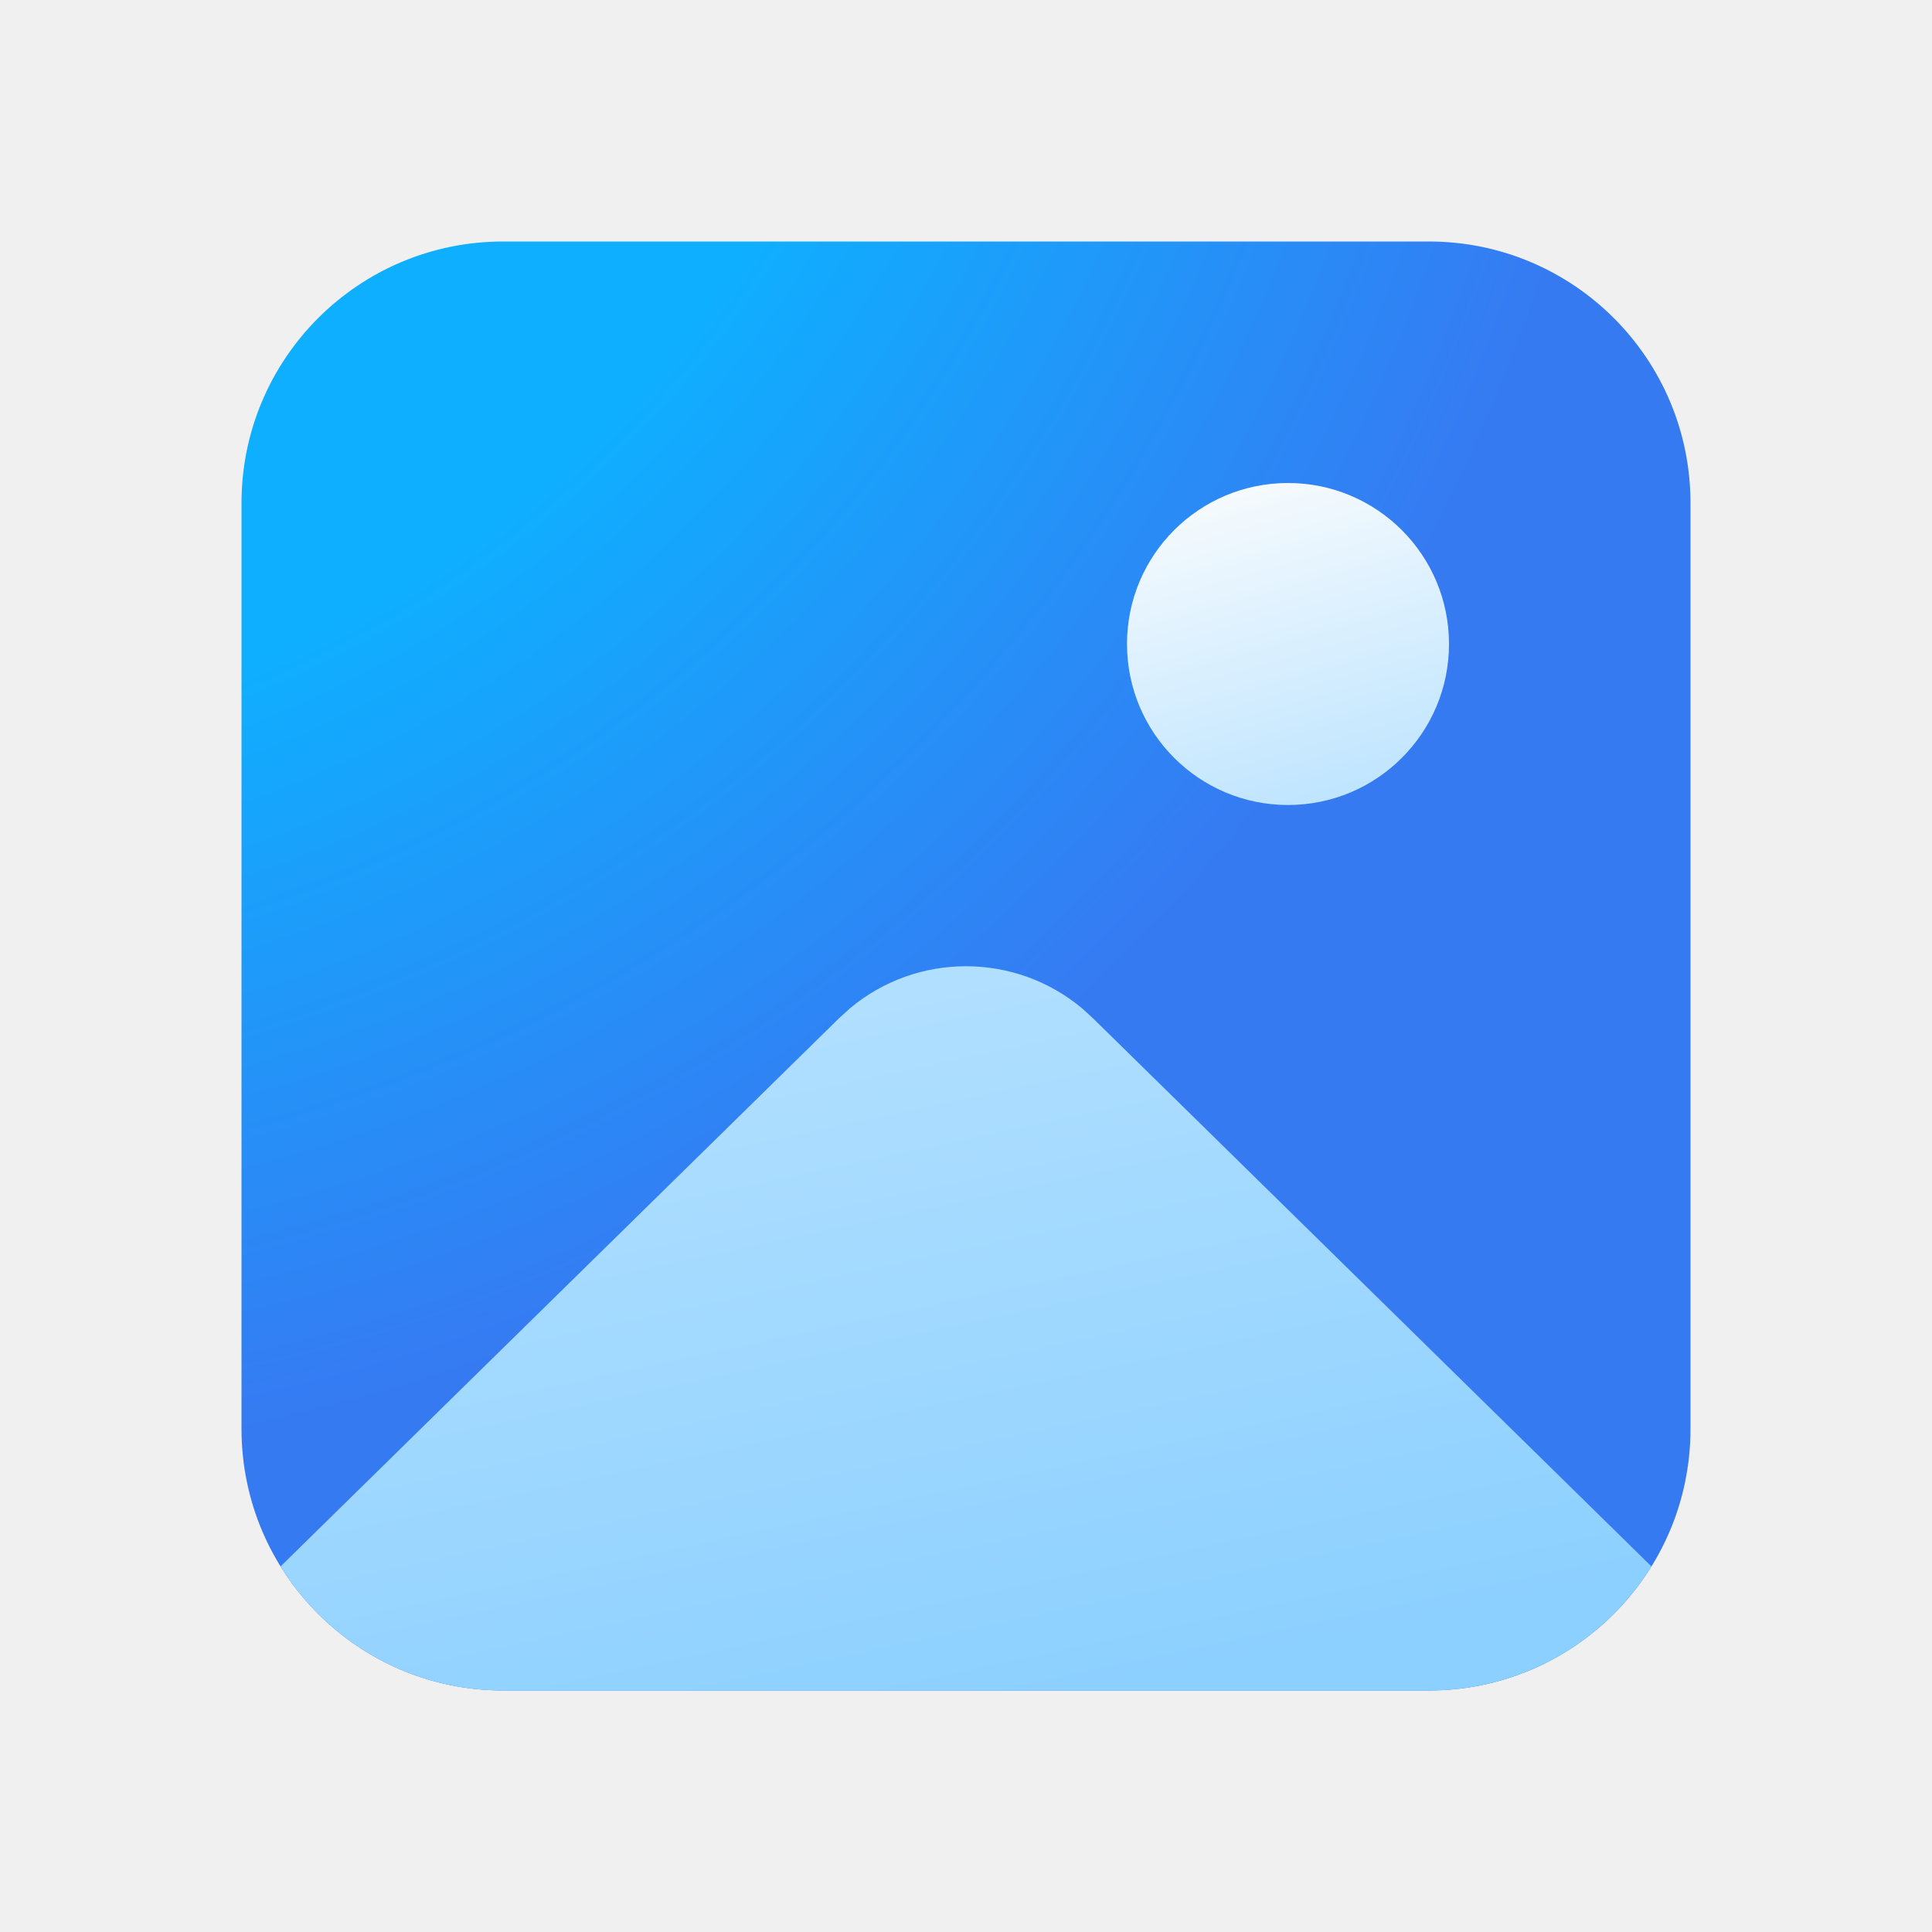
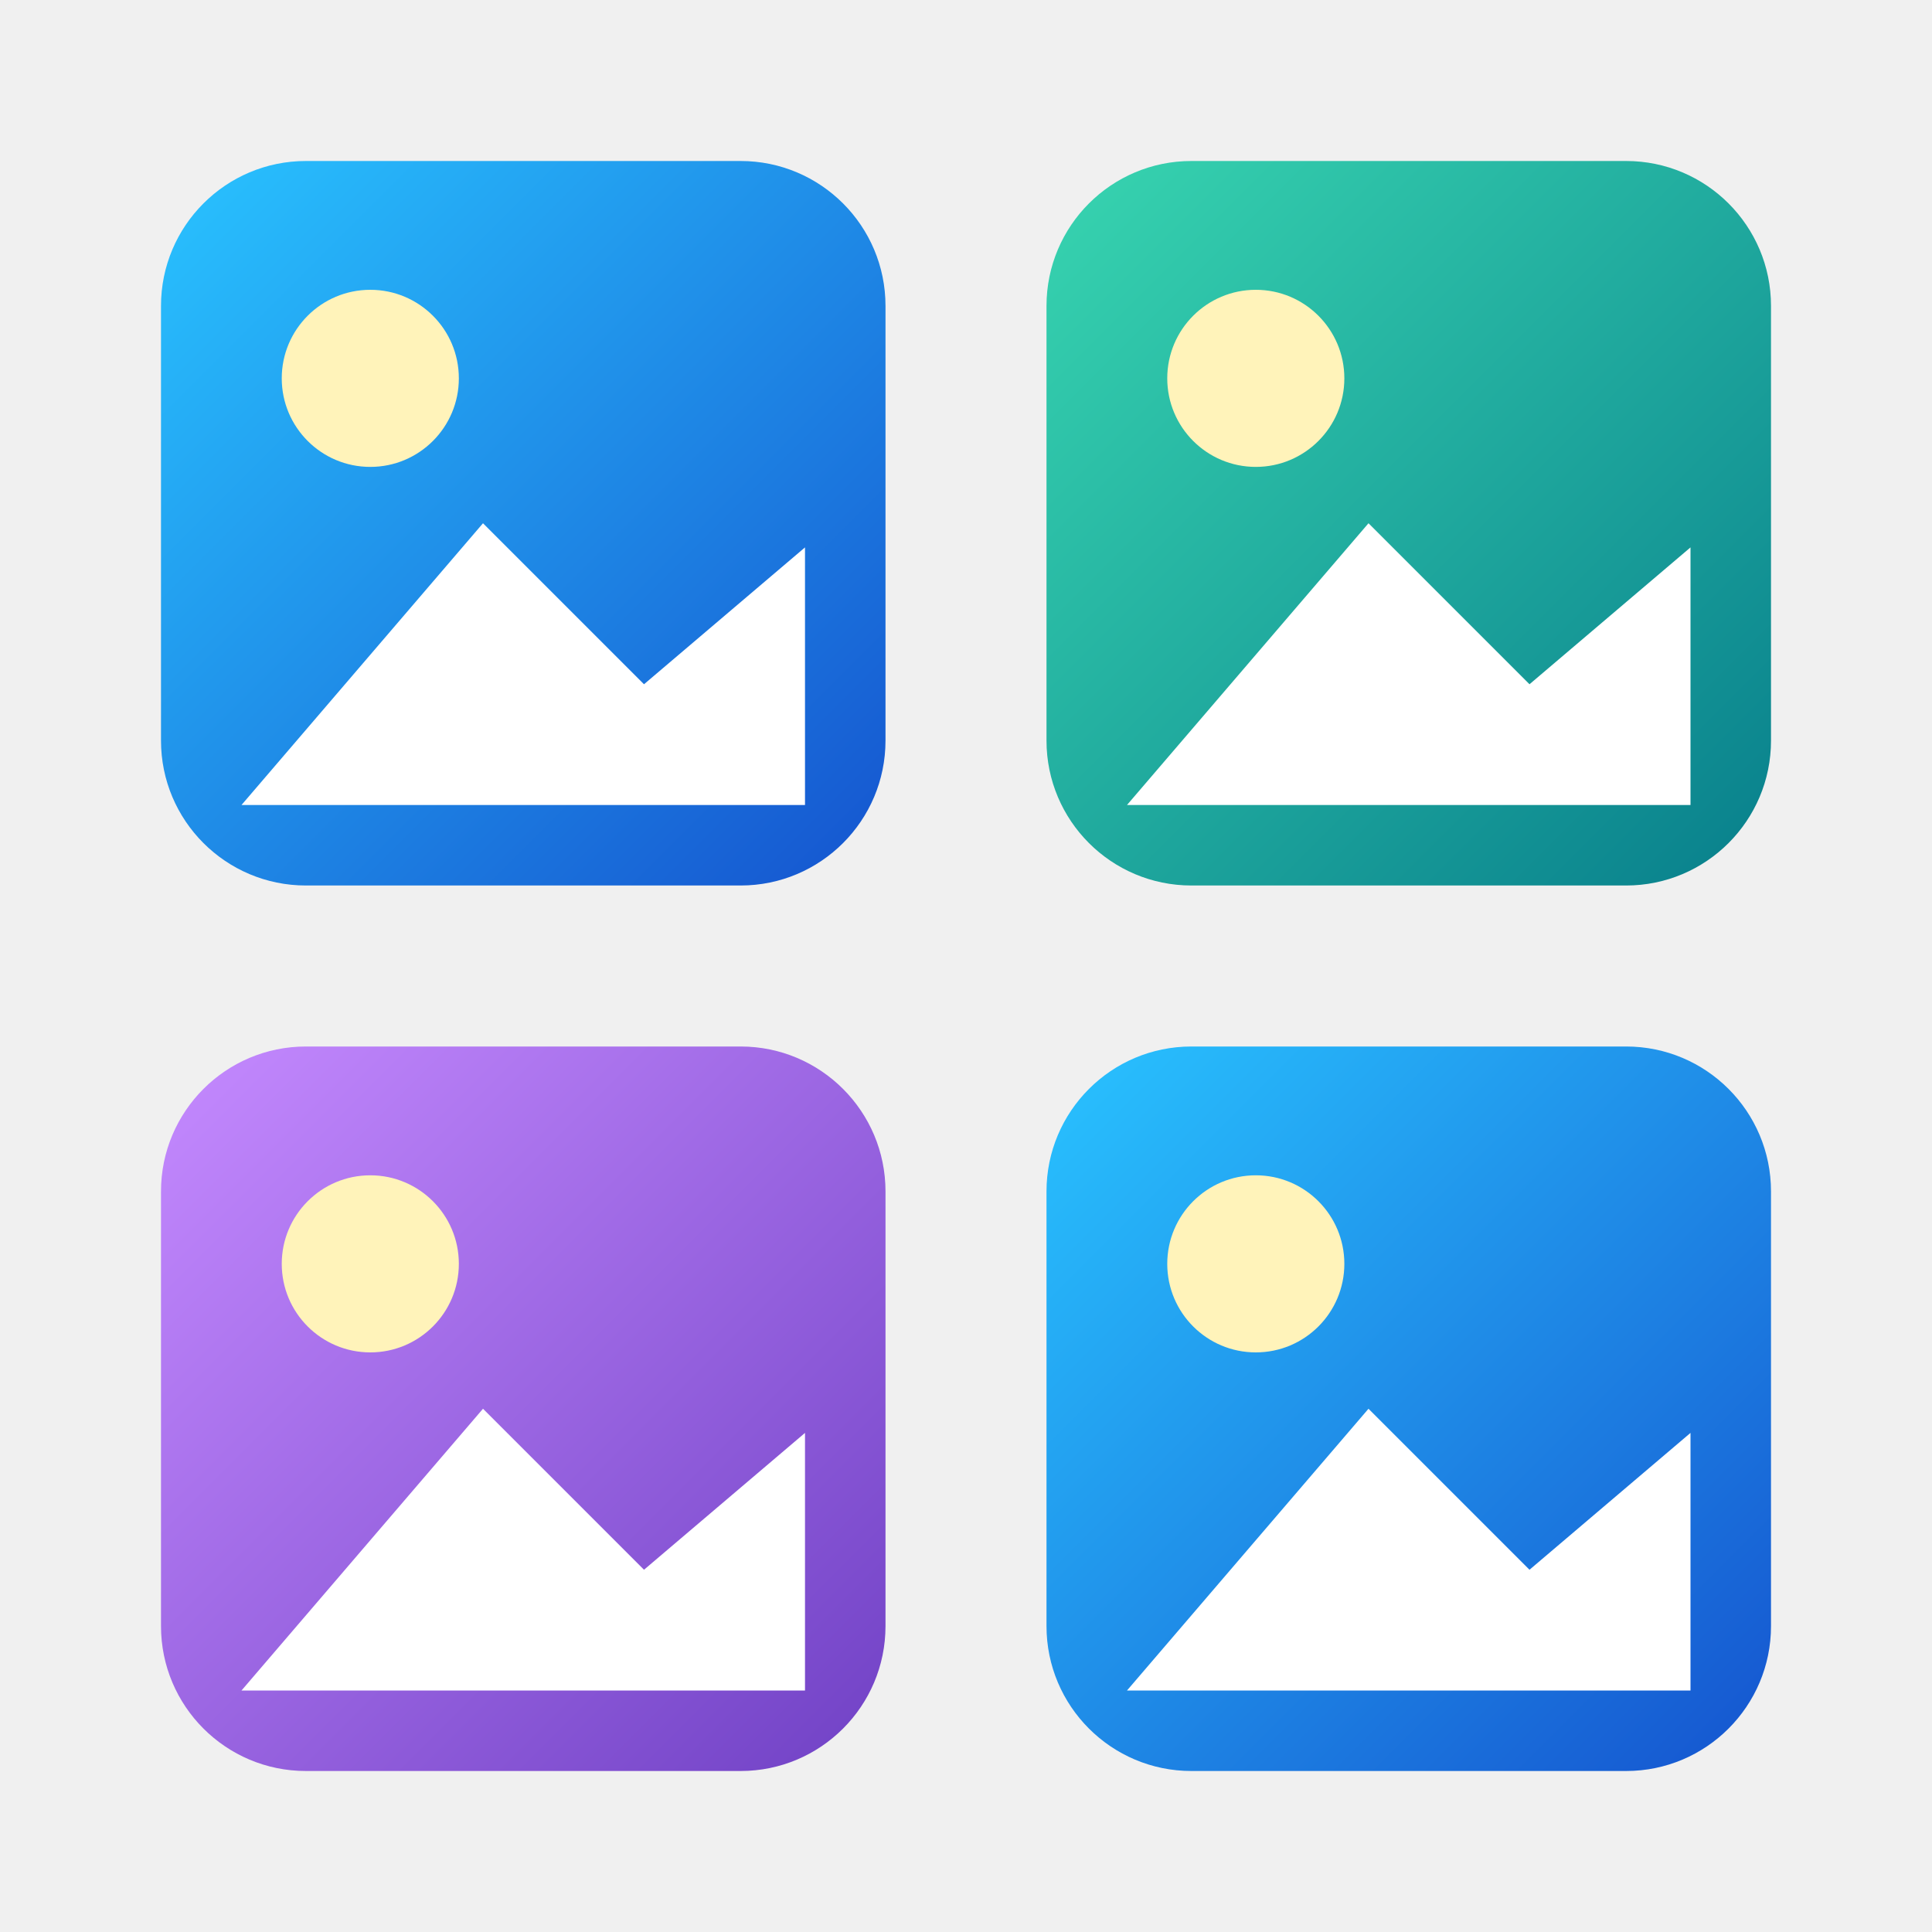
- <svg xmlns="http://www.w3.org/2000/svg" width="24" height="24" viewBox="0 0 24 24" fill="none">
-   <path d="M17.75 3C19.545 3 21 4.455 21 6.25V17.75C21 19.545 19.545 21 17.75 21H6.25C4.455 21 3 19.545 3 17.75V6.25C3 4.455 4.455 3 6.25 3H17.75Z" fill="url(#paint0_radial_72095_9341)" />
-   <path d="M20.515 19.459C19.942 20.384 18.918 21 17.75 21H6.25C5.082 21 4.058 20.384 3.485 19.459L10.424 12.648L10.559 12.525C11.394 11.827 12.615 11.829 13.448 12.531L13.576 12.648L20.515 19.459Z" fill="url(#paint1_linear_72095_9341)" />
-   <path d="M16 6C17.105 6 18 6.895 18 8C18 9.105 17.105 10 16 10C14.895 10 14 9.105 14 8C14 6.895 14.895 6 16 6Z" fill="url(#paint2_linear_72095_9341)" />
+ <svg xmlns="http://www.w3.org/2000/svg" width="24" height="24" viewBox="0 0 24 24">
  <defs>
-     <radialGradient id="paint0_radial_72095_9341" cx="0" cy="0" r="1" gradientUnits="userSpaceOnUse" gradientTransform="translate(-4.07143 -7.125) rotate(51.6869) scale(49.7729 45.2718)">
-       <stop offset="0.338" stop-color="#0FAFFF" />
-       <stop offset="0.529" stop-color="#367AF2" />
-     </radialGradient>
-     <linearGradient id="paint1_linear_72095_9341" x1="9.567" y1="12.003" x2="11.594" y2="21.477" gradientUnits="userSpaceOnUse">
-       <stop stop-color="#B3E0FF" />
-       <stop offset="1" stop-color="#8CD0FF" />
+     <linearGradient id="blue" x1="0" y1="0" x2="1" y2="1">
+       <stop stop-color="#29C3FF" />
+       <stop offset="1" stop-color="#1554CF" />
    </linearGradient>
-     <linearGradient id="paint2_linear_72095_9341" x1="15.2" y1="5.556" x2="16.661" y2="10.816" gradientUnits="userSpaceOnUse">
-       <stop stop-color="#FDFDFD" />
-       <stop offset="1" stop-color="#B3E0FF" />
+     <linearGradient id="teal" x1="0" y1="0" x2="1" y2="1">
+       <stop stop-color="#38D5B0" />
+       <stop offset="1" stop-color="#087F8C" />
+     </linearGradient>
+     <linearGradient id="purple" x1="0" y1="0" x2="1" y2="1">
+       <stop stop-color="#C58AFF" />
+       <stop offset="1" stop-color="#7041C5" />
+     </linearGradient>
+     <linearGradient id="paper" x1="0" y1="0" x2="1" y2="1">
+       <stop stop-color="#F2FAFF" />
+       <stop offset="1" stop-color="#B6DDF8" />
+     </linearGradient>
+     <linearGradient id="gold" x1="0" y1="0" x2="1" y2="1">
+       <stop stop-color="#FFE08A" />
+       <stop offset="1" stop-color="#EF9D22" />
+     </linearGradient>
+     <linearGradient id="red" x1="0" y1="0" x2="1" y2="1">
+       <stop stop-color="#FF8792" />
+       <stop offset="1" stop-color="#CB254B" />
+     </linearGradient>
+     <linearGradient id="slate" x1="0" y1="0" x2="1" y2="1">
+       <stop stop-color="#B7CBDF" />
+       <stop offset="1" stop-color="#617999" />
    </linearGradient>
  </defs>
+   <rect x="2" y="2" width="9" height="9" rx="1.8" fill="url(#blue)" />
+   <circle cx="4.6" cy="4.7" r="1.1" fill="#FFF3BA" />
+   <path d="M3 10 L6 6.5 L8 8.5 L10 6.8 V10 Z" fill="#FFFFFF" />
+   <rect x="13" y="2" width="9" height="9" rx="1.8" fill="url(#teal)" />
+   <circle cx="15.6" cy="4.7" r="1.1" fill="#FFF3BA" />
+   <path d="M14 10 L17 6.5 L19 8.5 L21 6.8 V10 Z" fill="#FFFFFF" />
+   <rect x="2" y="13" width="9" height="9" rx="1.8" fill="url(#purple)" />
+   <circle cx="4.6" cy="15.7" r="1.1" fill="#FFF3BA" />
+   <path d="M3 21 L6 17.5 L8 19.5 L10 17.8 V21 Z" fill="#FFFFFF" />
+   <rect x="13" y="13" width="9" height="9" rx="1.8" fill="url(#blue)" />
+   <circle cx="15.6" cy="15.7" r="1.1" fill="#FFF3BA" />
+   <path d="M14 21 L17 17.5 L19 19.5 L21 17.8 V21 Z" fill="#FFFFFF" />
</svg>
